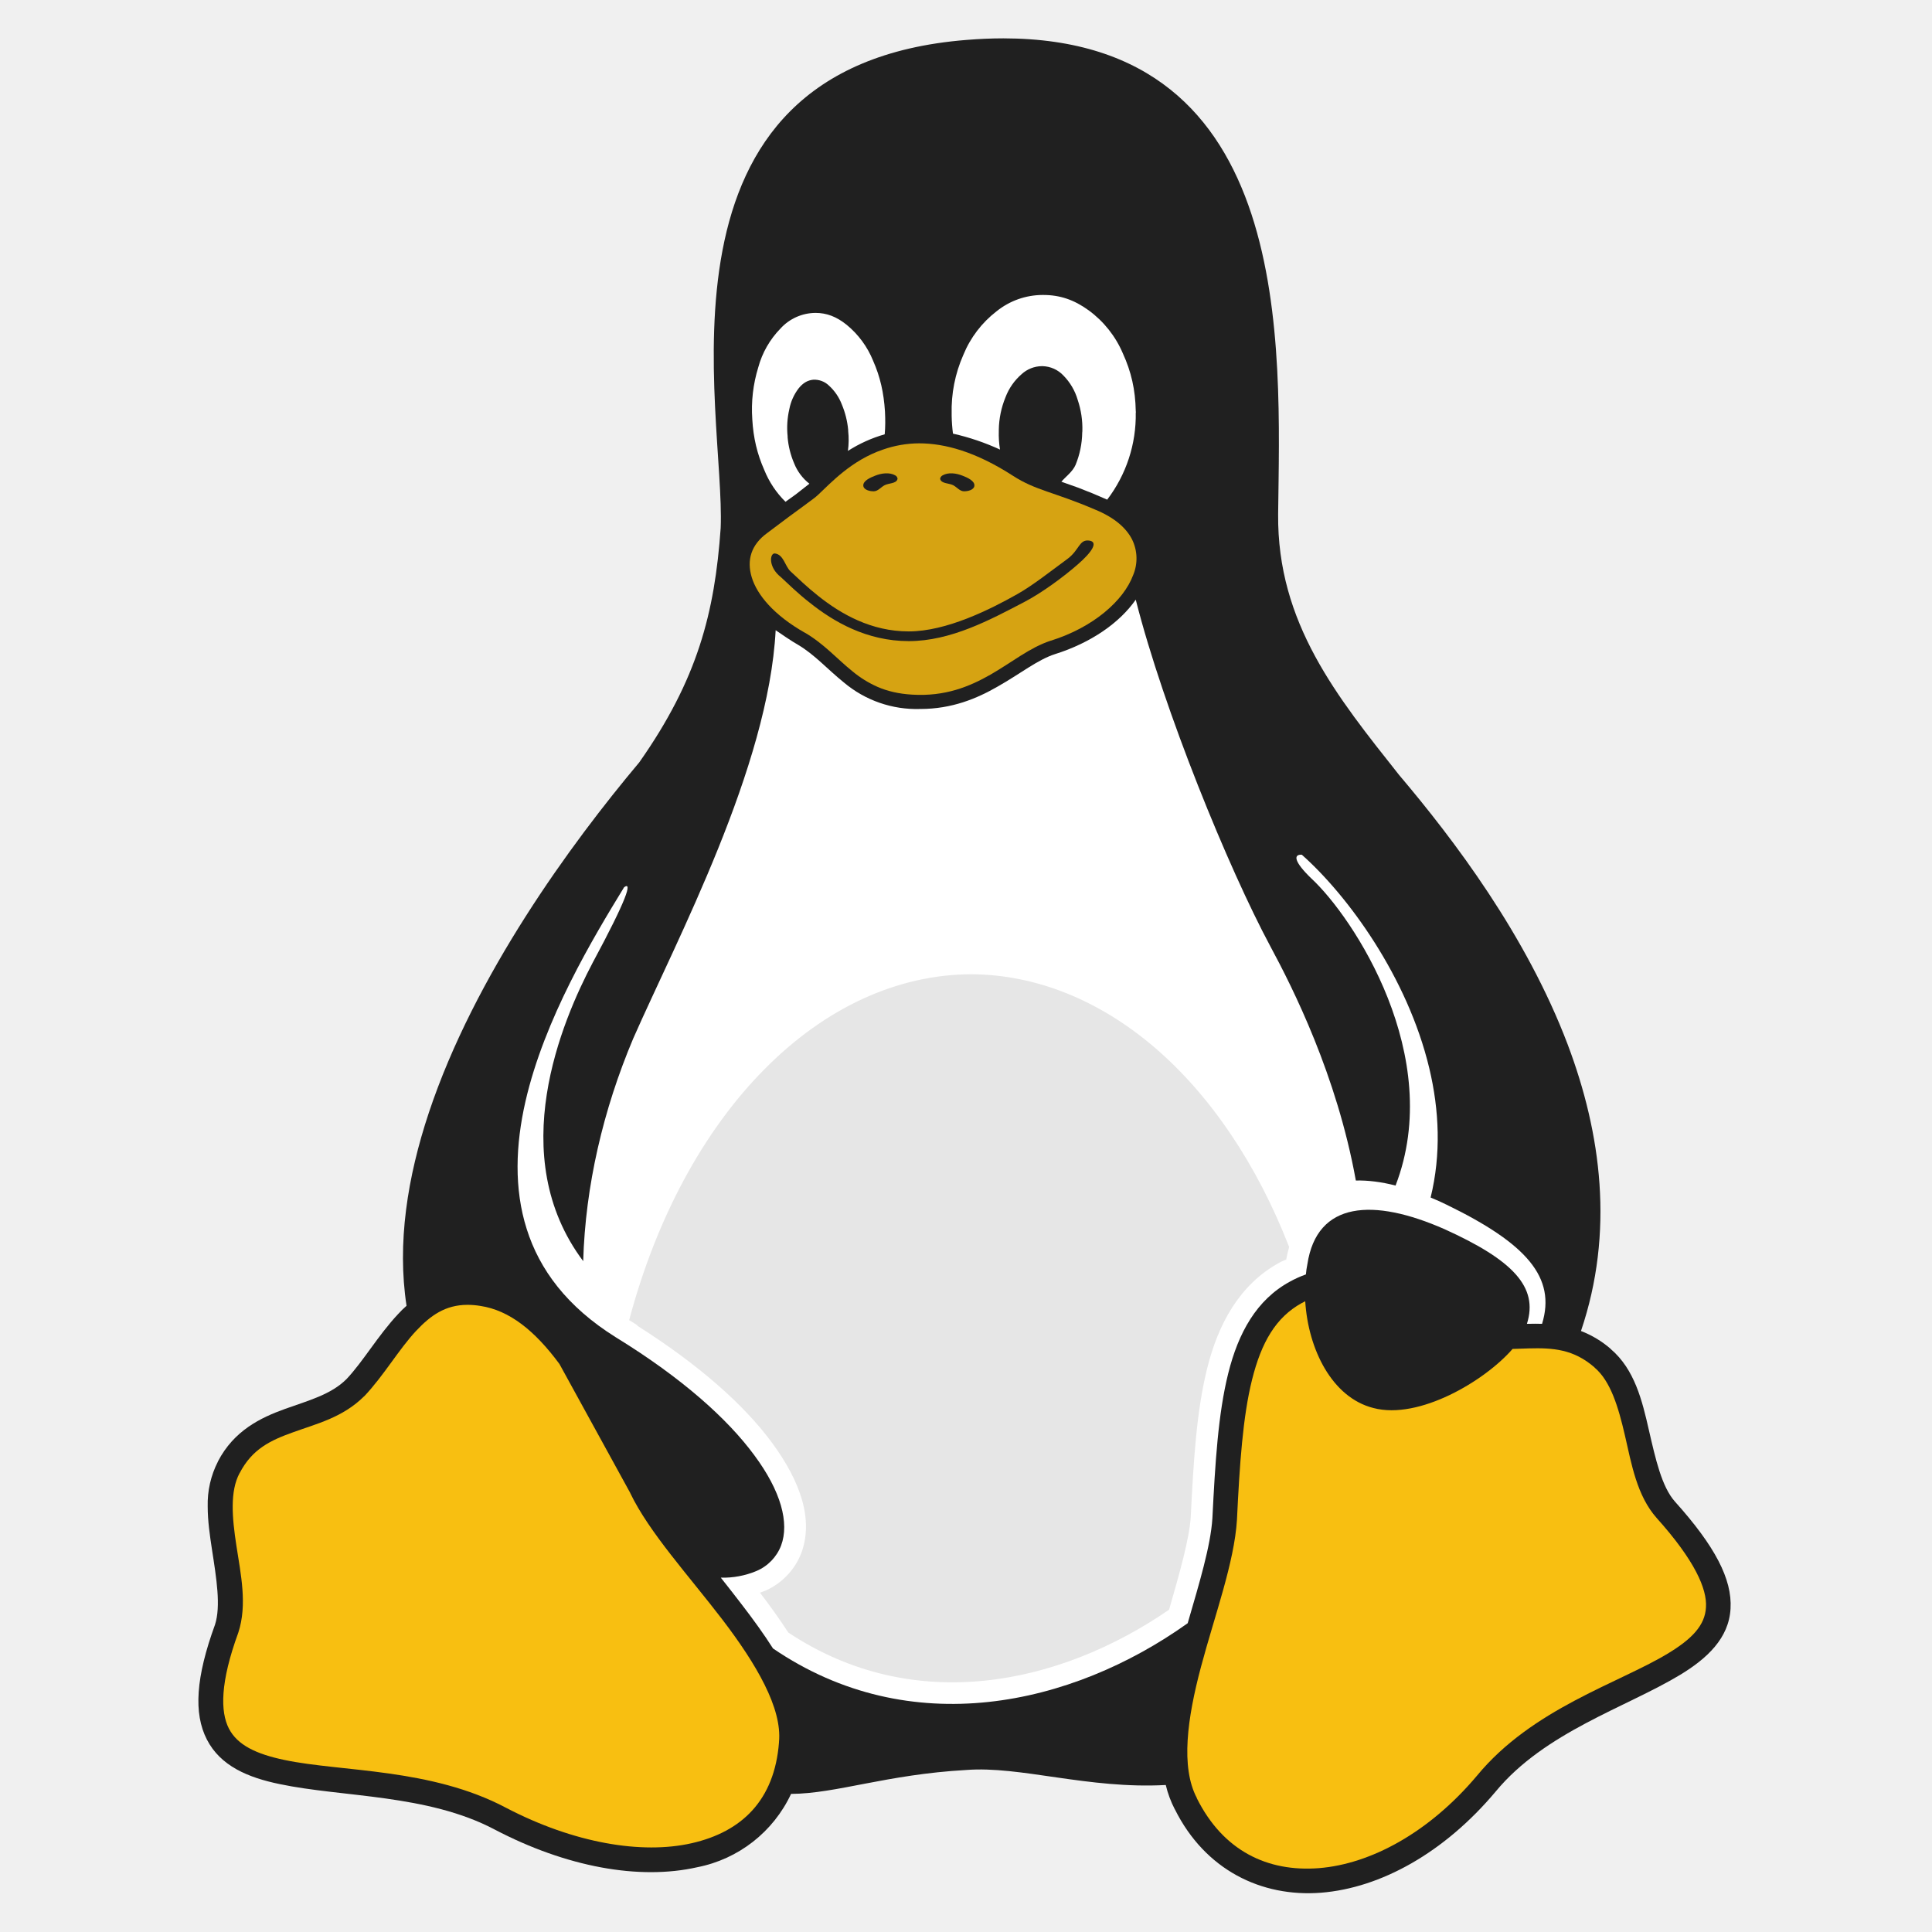
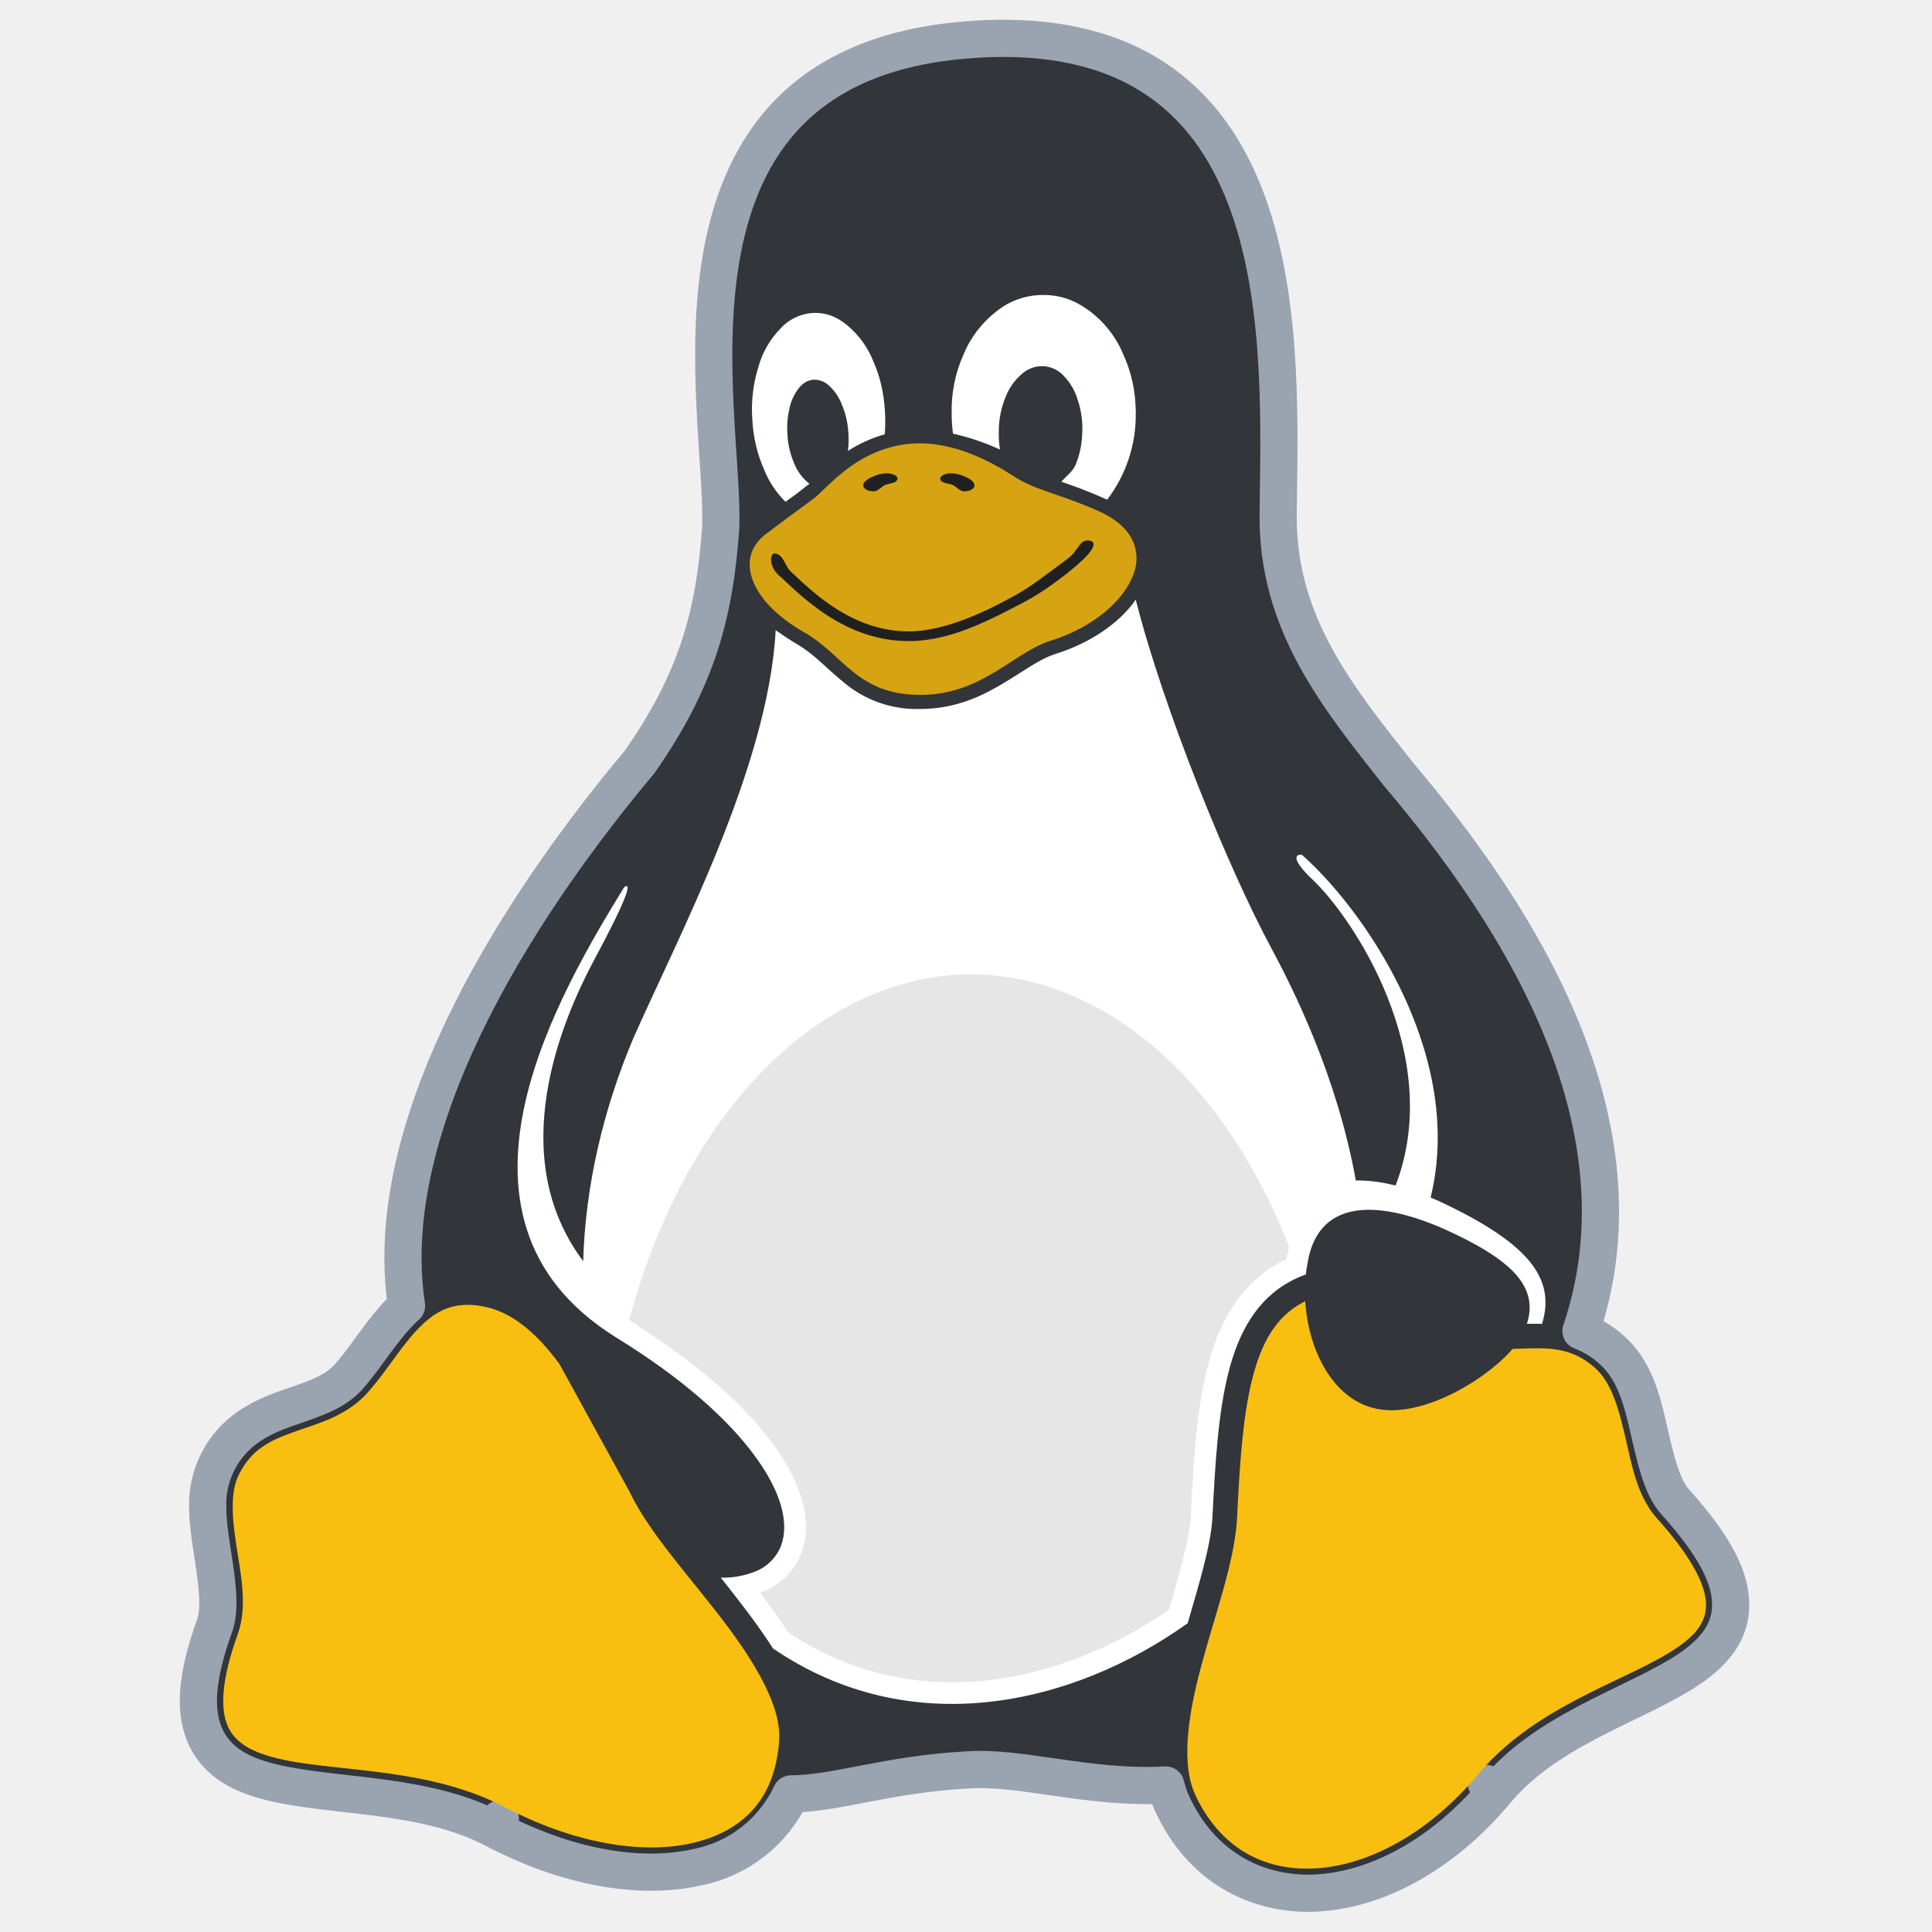
<svg xmlns="http://www.w3.org/2000/svg" version="1.1" viewBox="0 0 16 16" width="16" height="16">
  <defs />
  <g opacity="1">
    <path d="M0,0L16,0 16,16 0,16z" fill-rule="evenodd" fill="#FFFFFF" fill-opacity="0" />
    <g transform="matrix(1.1 0 0 1.1 -0.8 -0.8)" opacity="1">
-       <path d="M13.338,12.033C13.238,11.921 13.192,11.714 13.141,11.493 13.091,11.273 13.034,11.036 12.853,10.883L12.853,10.882A0.756,0.756,0,0,0,12.63,10.748C12.882,10.003 12.783,9.261 12.53,8.591 12.218,7.768 11.675,7.051 11.26,6.561 10.796,5.975 10.342,5.419 10.35,4.598 10.364,3.344 10.488,1.019 8.282,1.016 8.192,1.016 8.099,1.02 8.002,1.028 5.536,1.226 6.19,3.831 6.153,4.703 6.108,5.341 5.979,5.843 5.54,6.467 5.025,7.08 4.3,8.071 3.956,9.104 3.794,9.591 3.716,10.088 3.788,10.558 3.765,10.578 3.744,10.599 3.724,10.621 3.573,10.782 3.461,10.978 3.336,11.11 3.22,11.226 3.054,11.27 2.872,11.335 2.689,11.401 2.489,11.497 2.368,11.73L2.368,11.731A0.702,0.702,0,0,0,2.291,12.07C2.291,12.178 2.307,12.287 2.323,12.392 2.357,12.612 2.391,12.819 2.346,12.959 2.202,13.354 2.183,13.626 2.285,13.824 2.387,14.023 2.595,14.11 2.832,14.159 3.305,14.259 3.946,14.234 4.451,14.501L4.494,14.419 4.451,14.501C4.991,14.784,5.54,14.884,5.977,14.785A0.99,0.99,0,0,0,6.683,14.233C7.025,14.231 7.4,14.087 8.001,14.053 8.409,14.021 8.919,14.198 9.504,14.166A0.806,0.806,0,0,0,9.572,14.349L9.573,14.35C9.8,14.805 10.223,15.012 10.673,14.977 11.123,14.941 11.601,14.676 11.988,14.215L11.918,14.155 11.988,14.215C12.358,13.767 12.97,13.582 13.376,13.337 13.579,13.214 13.744,13.061 13.756,12.838 13.769,12.616 13.638,12.367 13.338,12.033z" fill-rule="nonzero" fill="#202020" fill-opacity="1" />
+       <path d="M13.338,12.033C13.238,11.921 13.192,11.714 13.141,11.493 13.091,11.273 13.034,11.036 12.853,10.883L12.853,10.882A0.756,0.756,0,0,0,12.63,10.748C12.882,10.003 12.783,9.261 12.53,8.591 12.218,7.768 11.675,7.051 11.26,6.561 10.796,5.975 10.342,5.419 10.35,4.598 10.364,3.344 10.488,1.019 8.282,1.016 8.192,1.016 8.099,1.02 8.002,1.028 5.536,1.226 6.19,3.831 6.153,4.703 6.108,5.341 5.979,5.843 5.54,6.467 5.025,7.08 4.3,8.071 3.956,9.104 3.794,9.591 3.716,10.088 3.788,10.558 3.765,10.578 3.744,10.599 3.724,10.621 3.573,10.782 3.461,10.978 3.336,11.11 3.22,11.226 3.054,11.27 2.872,11.335 2.689,11.401 2.489,11.497 2.368,11.73L2.368,11.731A0.702,0.702,0,0,0,2.291,12.07C2.291,12.178 2.307,12.287 2.323,12.392 2.357,12.612 2.391,12.819 2.346,12.959 2.202,13.354 2.183,13.626 2.285,13.824 2.387,14.023 2.595,14.11 2.832,14.159 3.305,14.259 3.946,14.234 4.451,14.501L4.494,14.419 4.451,14.501C4.991,14.784,5.54,14.884,5.977,14.785A0.99,0.99,0,0,0,6.683,14.233C7.025,14.231 7.4,14.087 8.001,14.053 8.409,14.021 8.919,14.198 9.504,14.166A0.806,0.806,0,0,0,9.572,14.349L9.573,14.35C9.8,14.805 10.223,15.012 10.673,14.977 11.123,14.941 11.601,14.676 11.988,14.215L11.918,14.155 11.988,14.215C12.358,13.767 12.97,13.582 13.376,13.337 13.579,13.214 13.744,13.061 13.756,12.838 13.769,12.616 13.638,12.367 13.338,12.033z" fill-rule="nonzero" fill="#32353A" fill-opacity="1" stroke="#9AA3B0" stroke-width="0.28" stroke-linejoin="round" />
      <path d="M13.571,12.828C13.564,12.965 13.464,13.068 13.281,13.178 12.913,13.4 12.262,13.592 11.847,14.096 11.485,14.526 11.045,14.761 10.657,14.792 10.27,14.822 9.936,14.662 9.738,14.266L9.738,14.264C9.615,14.031 9.666,13.664 9.769,13.277 9.872,12.89 10.02,12.492 10.04,12.169L10.04,12.168C10.06,11.753 10.084,11.392 10.154,11.113 10.224,10.833 10.333,10.645 10.527,10.538A0.876,0.876,0,0,1,10.554,10.524C10.576,10.883 10.754,11.249 11.068,11.328 11.411,11.418 11.906,11.124 12.115,10.883L12.237,10.879C12.421,10.874,12.574,10.885,12.732,11.022L12.732,11.023C12.853,11.125 12.911,11.319 12.961,11.535 13.011,11.752 13.051,11.988 13.2,12.156 13.487,12.476 13.58,12.69 13.571,12.828z M6.592,13.843L6.592,13.846C6.558,14.281 6.312,14.518 5.936,14.604 5.559,14.69 5.048,14.604 4.538,14.338 3.973,14.038 3.301,14.068 2.871,13.978 2.655,13.933 2.514,13.865 2.45,13.74 2.386,13.614 2.384,13.395 2.521,13.02L2.521,13.019 2.522,13.017C2.59,12.808 2.54,12.579 2.507,12.364 2.474,12.15 2.458,11.954 2.531,11.818L2.532,11.817C2.626,11.636 2.764,11.571 2.935,11.51 3.105,11.448 3.308,11.4 3.468,11.24L3.469,11.239 3.47,11.239C3.618,11.082 3.73,10.886 3.86,10.747 3.97,10.63 4.08,10.552 4.245,10.551L4.25,10.551A0.61,0.61,0,0,1,4.343,10.559C4.563,10.592,4.754,10.746,4.939,10.996L5.472,11.967 5.472,11.968C5.614,12.264 5.913,12.59 6.167,12.922 6.421,13.255 6.617,13.588 6.592,13.843z" fill-rule="nonzero" fill="#F8BF11" fill-opacity="1" />
      <path d="M9.25,4.788C9.207,4.704 9.12,4.624 8.97,4.563 8.66,4.43 8.526,4.421 8.353,4.309 8.073,4.128 7.84,4.065 7.647,4.065A0.834,0.834,0,0,0,7.375,4.112C7.139,4.192 6.983,4.362 6.885,4.454 6.865,4.473 6.841,4.489 6.781,4.534 6.721,4.577 6.631,4.644 6.501,4.742 6.384,4.828 6.347,4.942 6.387,5.074 6.427,5.206 6.554,5.359 6.787,5.491L6.788,5.491C6.933,5.576,7.032,5.691,7.146,5.782A0.801,0.801,0,0,0,7.335,5.899C7.407,5.93 7.491,5.951 7.595,5.957 7.843,5.972 8.025,5.897 8.185,5.806 8.345,5.714 8.481,5.602 8.637,5.551L8.638,5.551C8.958,5.451,9.186,5.25,9.258,5.058A0.324,0.324,0,0,0,9.25,4.788z" fill-rule="nonzero" fill="#D6A312" fill-opacity="1" />
      <path d="M8.438,5.26C8.183,5.393 7.886,5.554 7.569,5.554 7.253,5.554 7.003,5.408 6.824,5.265 6.734,5.195 6.661,5.123 6.606,5.072 6.51,4.997 6.522,4.891 6.561,4.894 6.627,4.902 6.637,4.989 6.678,5.028 6.734,5.08 6.804,5.148 6.889,5.215 7.059,5.35 7.286,5.481 7.569,5.481 7.853,5.481 8.183,5.315 8.385,5.201 8.5,5.137 8.645,5.022 8.764,4.935 8.854,4.868 8.851,4.788 8.926,4.797 9.001,4.806 8.946,4.886 8.841,4.977 8.736,5.069 8.571,5.191 8.438,5.26z" fill-rule="nonzero" fill="#202020" fill-opacity="1" />
      <path d="M12.337,10.694A1.724,1.724,0,0,0,12.233,10.694L12.223,10.694C12.311,10.417 12.117,10.214 11.602,9.981 11.068,9.746 10.642,9.769 10.57,10.246 10.565,10.271 10.561,10.296 10.559,10.322A0.801,0.801,0,0,0,10.439,10.376C10.187,10.513 10.05,10.762 9.974,11.068 9.898,11.373 9.876,11.742 9.855,12.158 9.842,12.366 9.756,12.648 9.669,12.948 8.794,13.572 7.579,13.842 6.547,13.138 6.477,13.028 6.397,12.918 6.314,12.81A13.85,13.85,0,0,0,6.154,12.605A0.65,0.65,0,0,0,6.422,12.555A0.34,0.34,0,0,0,6.608,12.363C6.671,12.193 6.608,11.955 6.406,11.683 6.205,11.41 5.864,11.103 5.363,10.795 4.995,10.565 4.789,10.285 4.693,9.981 4.596,9.676 4.609,9.346 4.683,9.021 4.826,8.396 5.193,7.788 5.426,7.407 5.489,7.361 5.449,7.493 5.19,7.974 4.958,8.414 4.523,9.429 5.118,10.222 5.134,9.658 5.268,9.082 5.495,8.545 5.824,7.798 6.513,6.504 6.567,5.472 6.596,5.492 6.692,5.558 6.736,5.582 6.862,5.657 6.957,5.766 7.08,5.865A0.85,0.85,0,0,0,7.655,6.065C7.895,6.065 8.082,5.986 8.237,5.897 8.407,5.801 8.541,5.693 8.67,5.652 8.94,5.567 9.156,5.417 9.278,5.242 9.488,6.072 9.978,7.269 10.292,7.853 10.459,8.163 10.792,8.822 10.935,9.615 11.026,9.613 11.126,9.625 11.234,9.653 11.609,8.68 10.915,7.631 10.598,7.339 10.47,7.215 10.463,7.159 10.528,7.162 10.871,7.466 11.323,8.079 11.488,8.77 11.563,9.085 11.578,9.416 11.498,9.743 11.538,9.76 11.578,9.777 11.618,9.797 12.221,10.09 12.444,10.345 12.337,10.694z" fill-rule="nonzero" fill="#FFFFFF" fill-opacity="1" />
      <path d="M8.04,8.062C7.484,8.064 6.941,8.313 6.482,8.778 6.022,9.242 5.668,9.9 5.464,10.666L5.525,10.704 5.525,10.708C5.995,11.006 6.33,11.306 6.537,11.586 6.756,11.882 6.853,12.17 6.76,12.42A0.513,0.513,0,0,1,6.49,12.703L6.449,12.718C6.523,12.815 6.595,12.915 6.662,13.018 7.606,13.646 8.704,13.414 9.529,12.846 9.609,12.568 9.682,12.31 9.692,12.148 9.713,11.733 9.734,11.356 9.816,11.028 9.898,10.698 10.058,10.398 10.36,10.233 10.377,10.223 10.394,10.218 10.411,10.21A0.756,0.756,0,0,1,10.433,10.116C10.191,9.494 9.842,8.976 9.423,8.616 9.003,8.256 8.526,8.065 8.041,8.062z M10.41,10.217L10.408,10.222 10.408,10.22 10.409,10.216z" fill-rule="nonzero" fill="#E6E6E6" fill-opacity="1" />
      <path d="M9.278,3.833A1.05,1.05,0,0,1,9.063,4.489A4.119,4.119,0,0,0,8.845,4.399L8.718,4.354C8.747,4.319,8.803,4.279,8.825,4.227A0.669,0.669,0,0,0,8.875,3.984L8.876,3.974A0.673,0.673,0,0,0,8.841,3.738A0.434,0.434,0,0,0,8.733,3.554A0.223,0.223,0,0,0,8.577,3.484L8.57,3.484A0.228,0.228,0,0,0,8.419,3.544A0.434,0.434,0,0,0,8.297,3.719A0.676,0.676,0,0,0,8.247,3.962L8.247,3.972A0.718,0.718,0,0,0,8.256,4.112A1.773,1.773,0,0,0,7.902,3.992A1.196,1.196,0,0,1,7.892,3.859L7.892,3.846A1.035,1.035,0,0,1,7.98,3.399A0.793,0.793,0,0,1,8.23,3.071A0.554,0.554,0,0,1,8.576,2.948L8.582,2.948C8.707,2.948,8.814,2.984,8.924,3.064A0.78,0.78,0,0,1,9.181,3.388C9.244,3.526,9.275,3.661,9.278,3.821L9.279,3.833z M7.388,3.997A1.05,1.05,0,0,0,7.111,4.122A0.623,0.623,0,0,0,7.113,3.972L7.113,3.964A0.651,0.651,0,0,0,7.065,3.772A0.37,0.37,0,0,0,6.969,3.631A0.158,0.158,0,0,0,6.85,3.586C6.808,3.59,6.773,3.61,6.74,3.651A0.372,0.372,0,0,0,6.67,3.807A0.626,0.626,0,0,0,6.657,4.012L6.657,4.02A0.634,0.634,0,0,0,6.705,4.213A0.367,0.367,0,0,0,6.821,4.369L6.719,4.449 6.641,4.505A0.706,0.706,0,0,1,6.481,4.265C6.428,4.145,6.399,4.025,6.391,3.884L6.391,3.883A1.071,1.071,0,0,1,6.436,3.493A0.668,0.668,0,0,1,6.603,3.201A0.359,0.359,0,0,1,6.867,3.083C6.951,3.083,7.025,3.111,7.102,3.173A0.68,0.68,0,0,1,7.301,3.444C7.354,3.564,7.381,3.684,7.39,3.826L7.39,3.827C7.393,3.887,7.393,3.942,7.388,3.997z" fill-rule="nonzero" fill="#FFFFFF" fill-opacity="1" />
      <path d="M7.806,4.335C7.816,4.369 7.871,4.364 7.903,4.38 7.93,4.394 7.953,4.425 7.983,4.426 8.013,4.427 8.059,4.416 8.063,4.386 8.068,4.348 8.011,4.323 7.975,4.309 7.928,4.29 7.868,4.281 7.824,4.306 7.814,4.311 7.803,4.324 7.806,4.336z M7.484,4.335C7.474,4.369 7.419,4.364 7.388,4.38 7.36,4.394 7.338,4.425 7.307,4.426 7.277,4.427 7.231,4.416 7.227,4.386 7.222,4.348 7.279,4.323 7.315,4.309 7.362,4.29 7.423,4.281 7.467,4.306 7.477,4.311 7.487,4.324 7.484,4.336z" fill-rule="nonzero" fill="#202020" fill-opacity="1" />
    </g>
  </g>
</svg>
